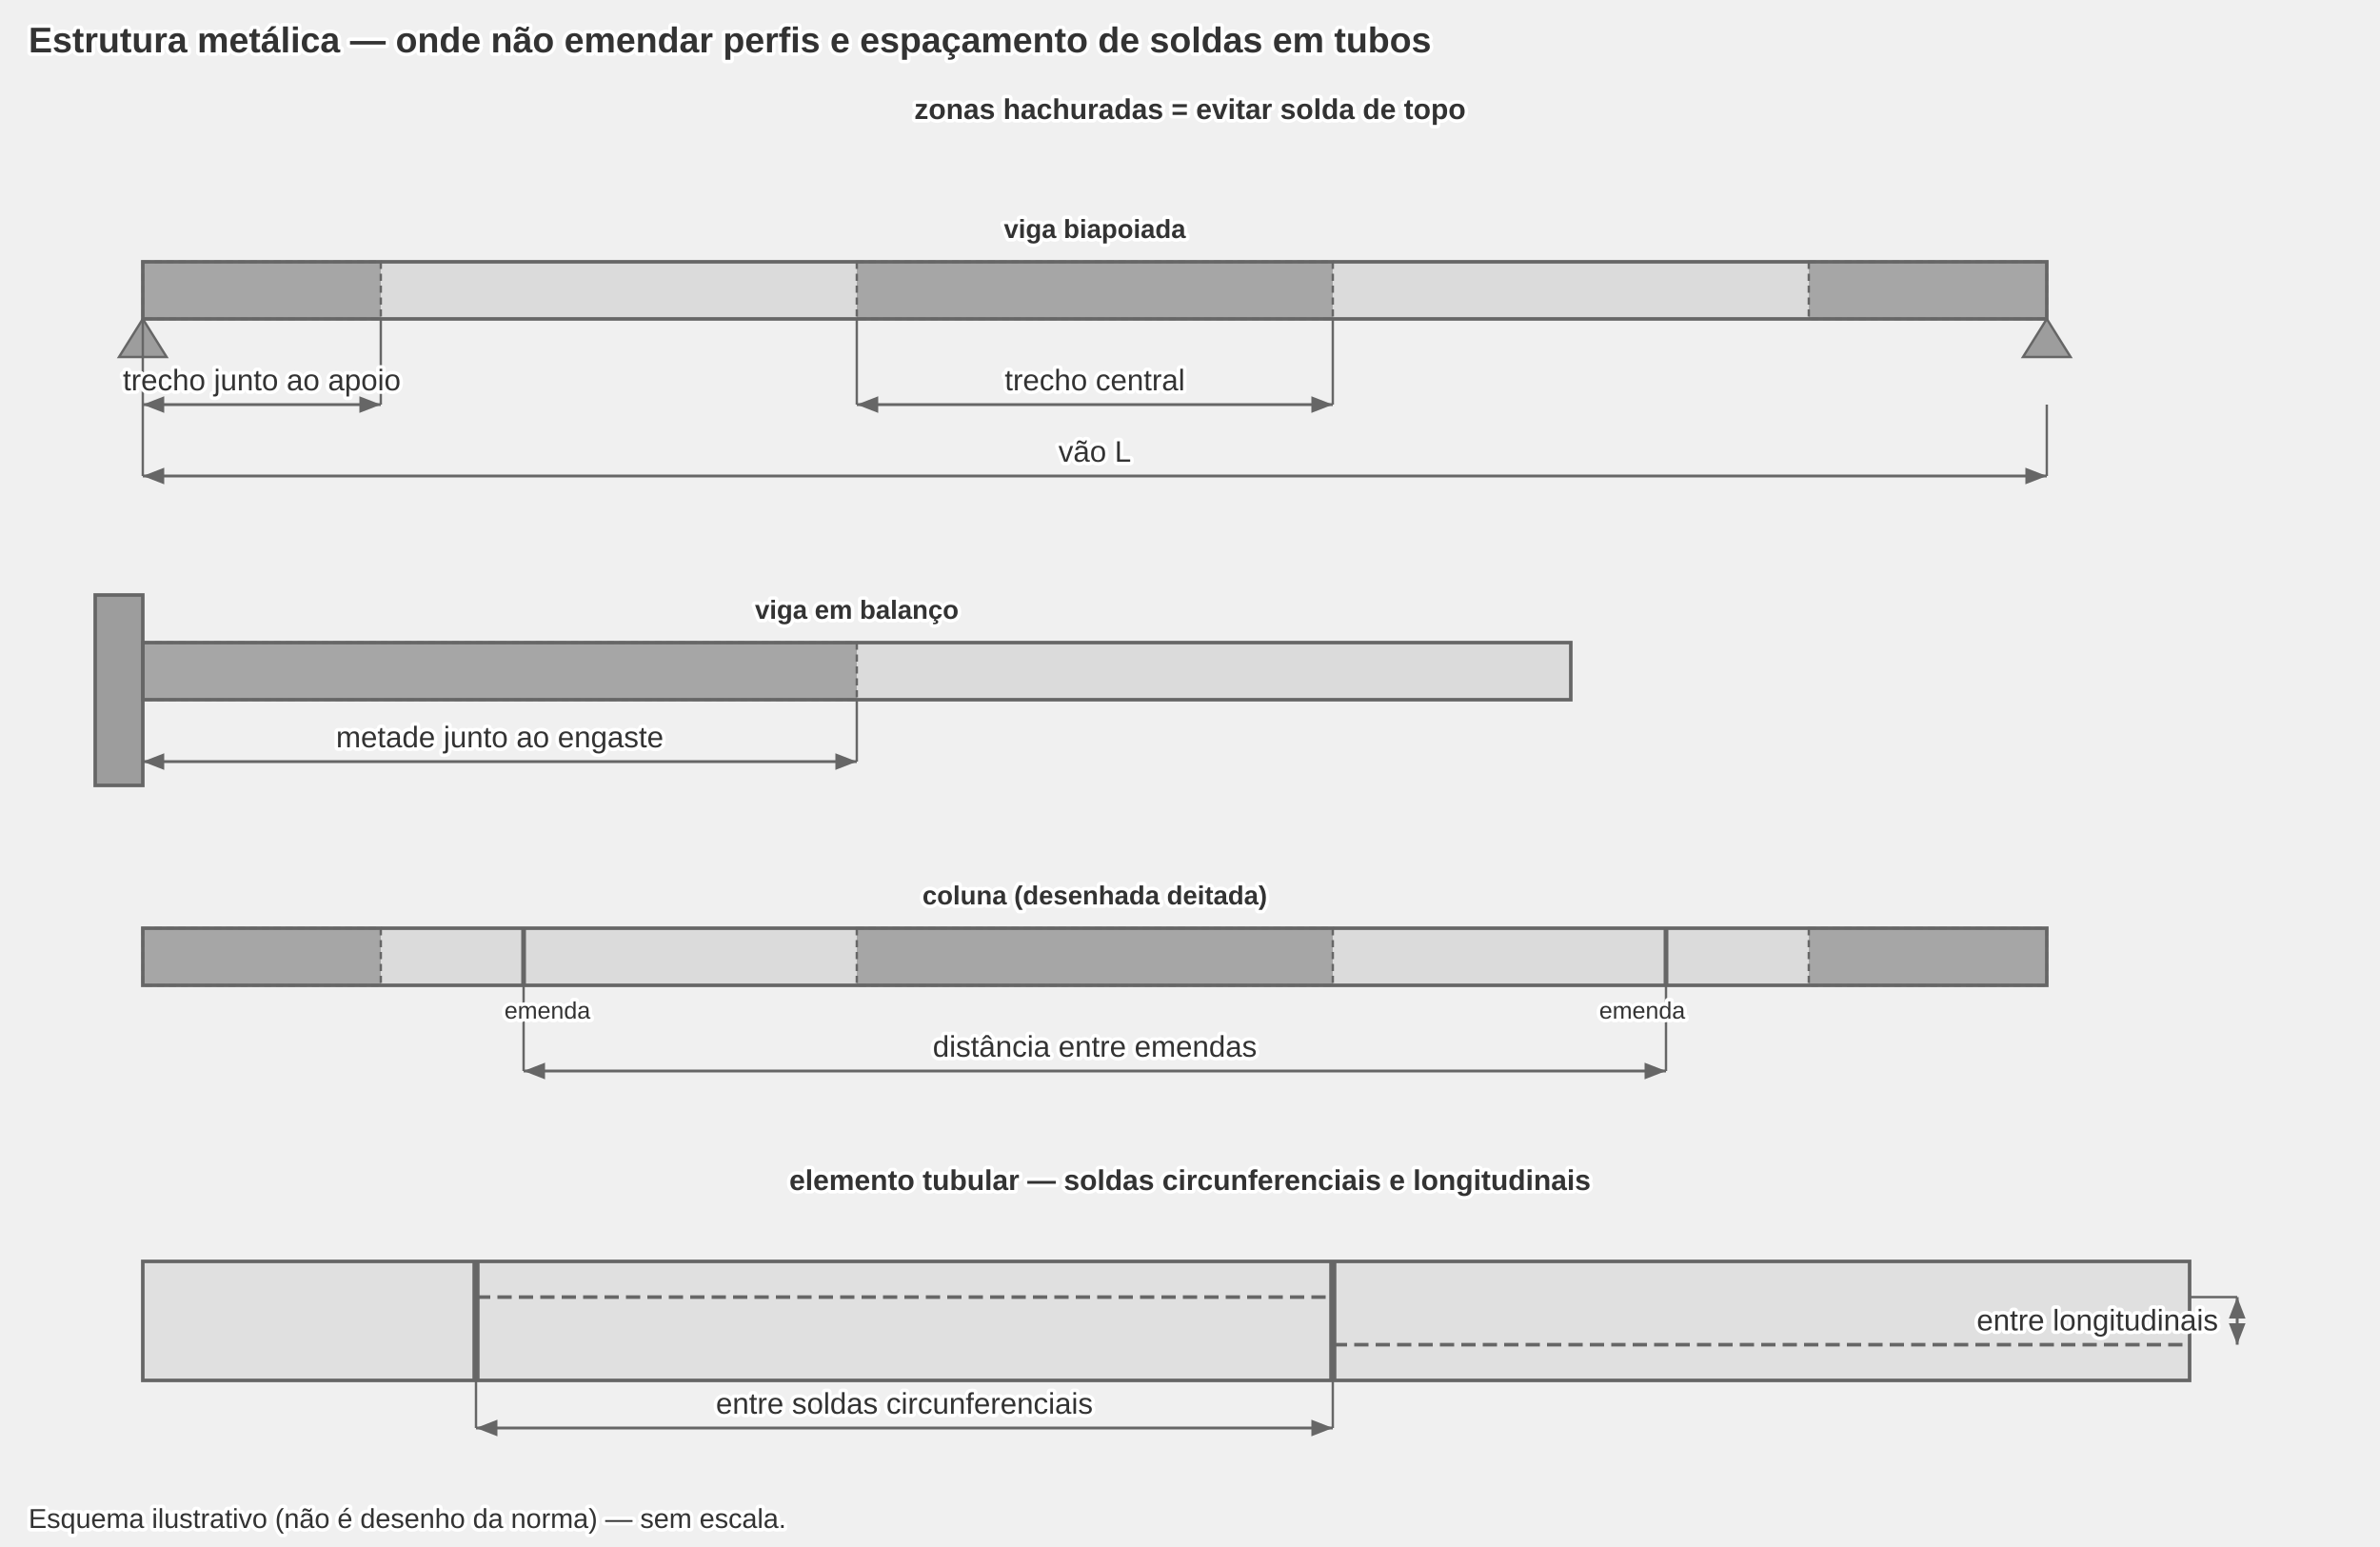
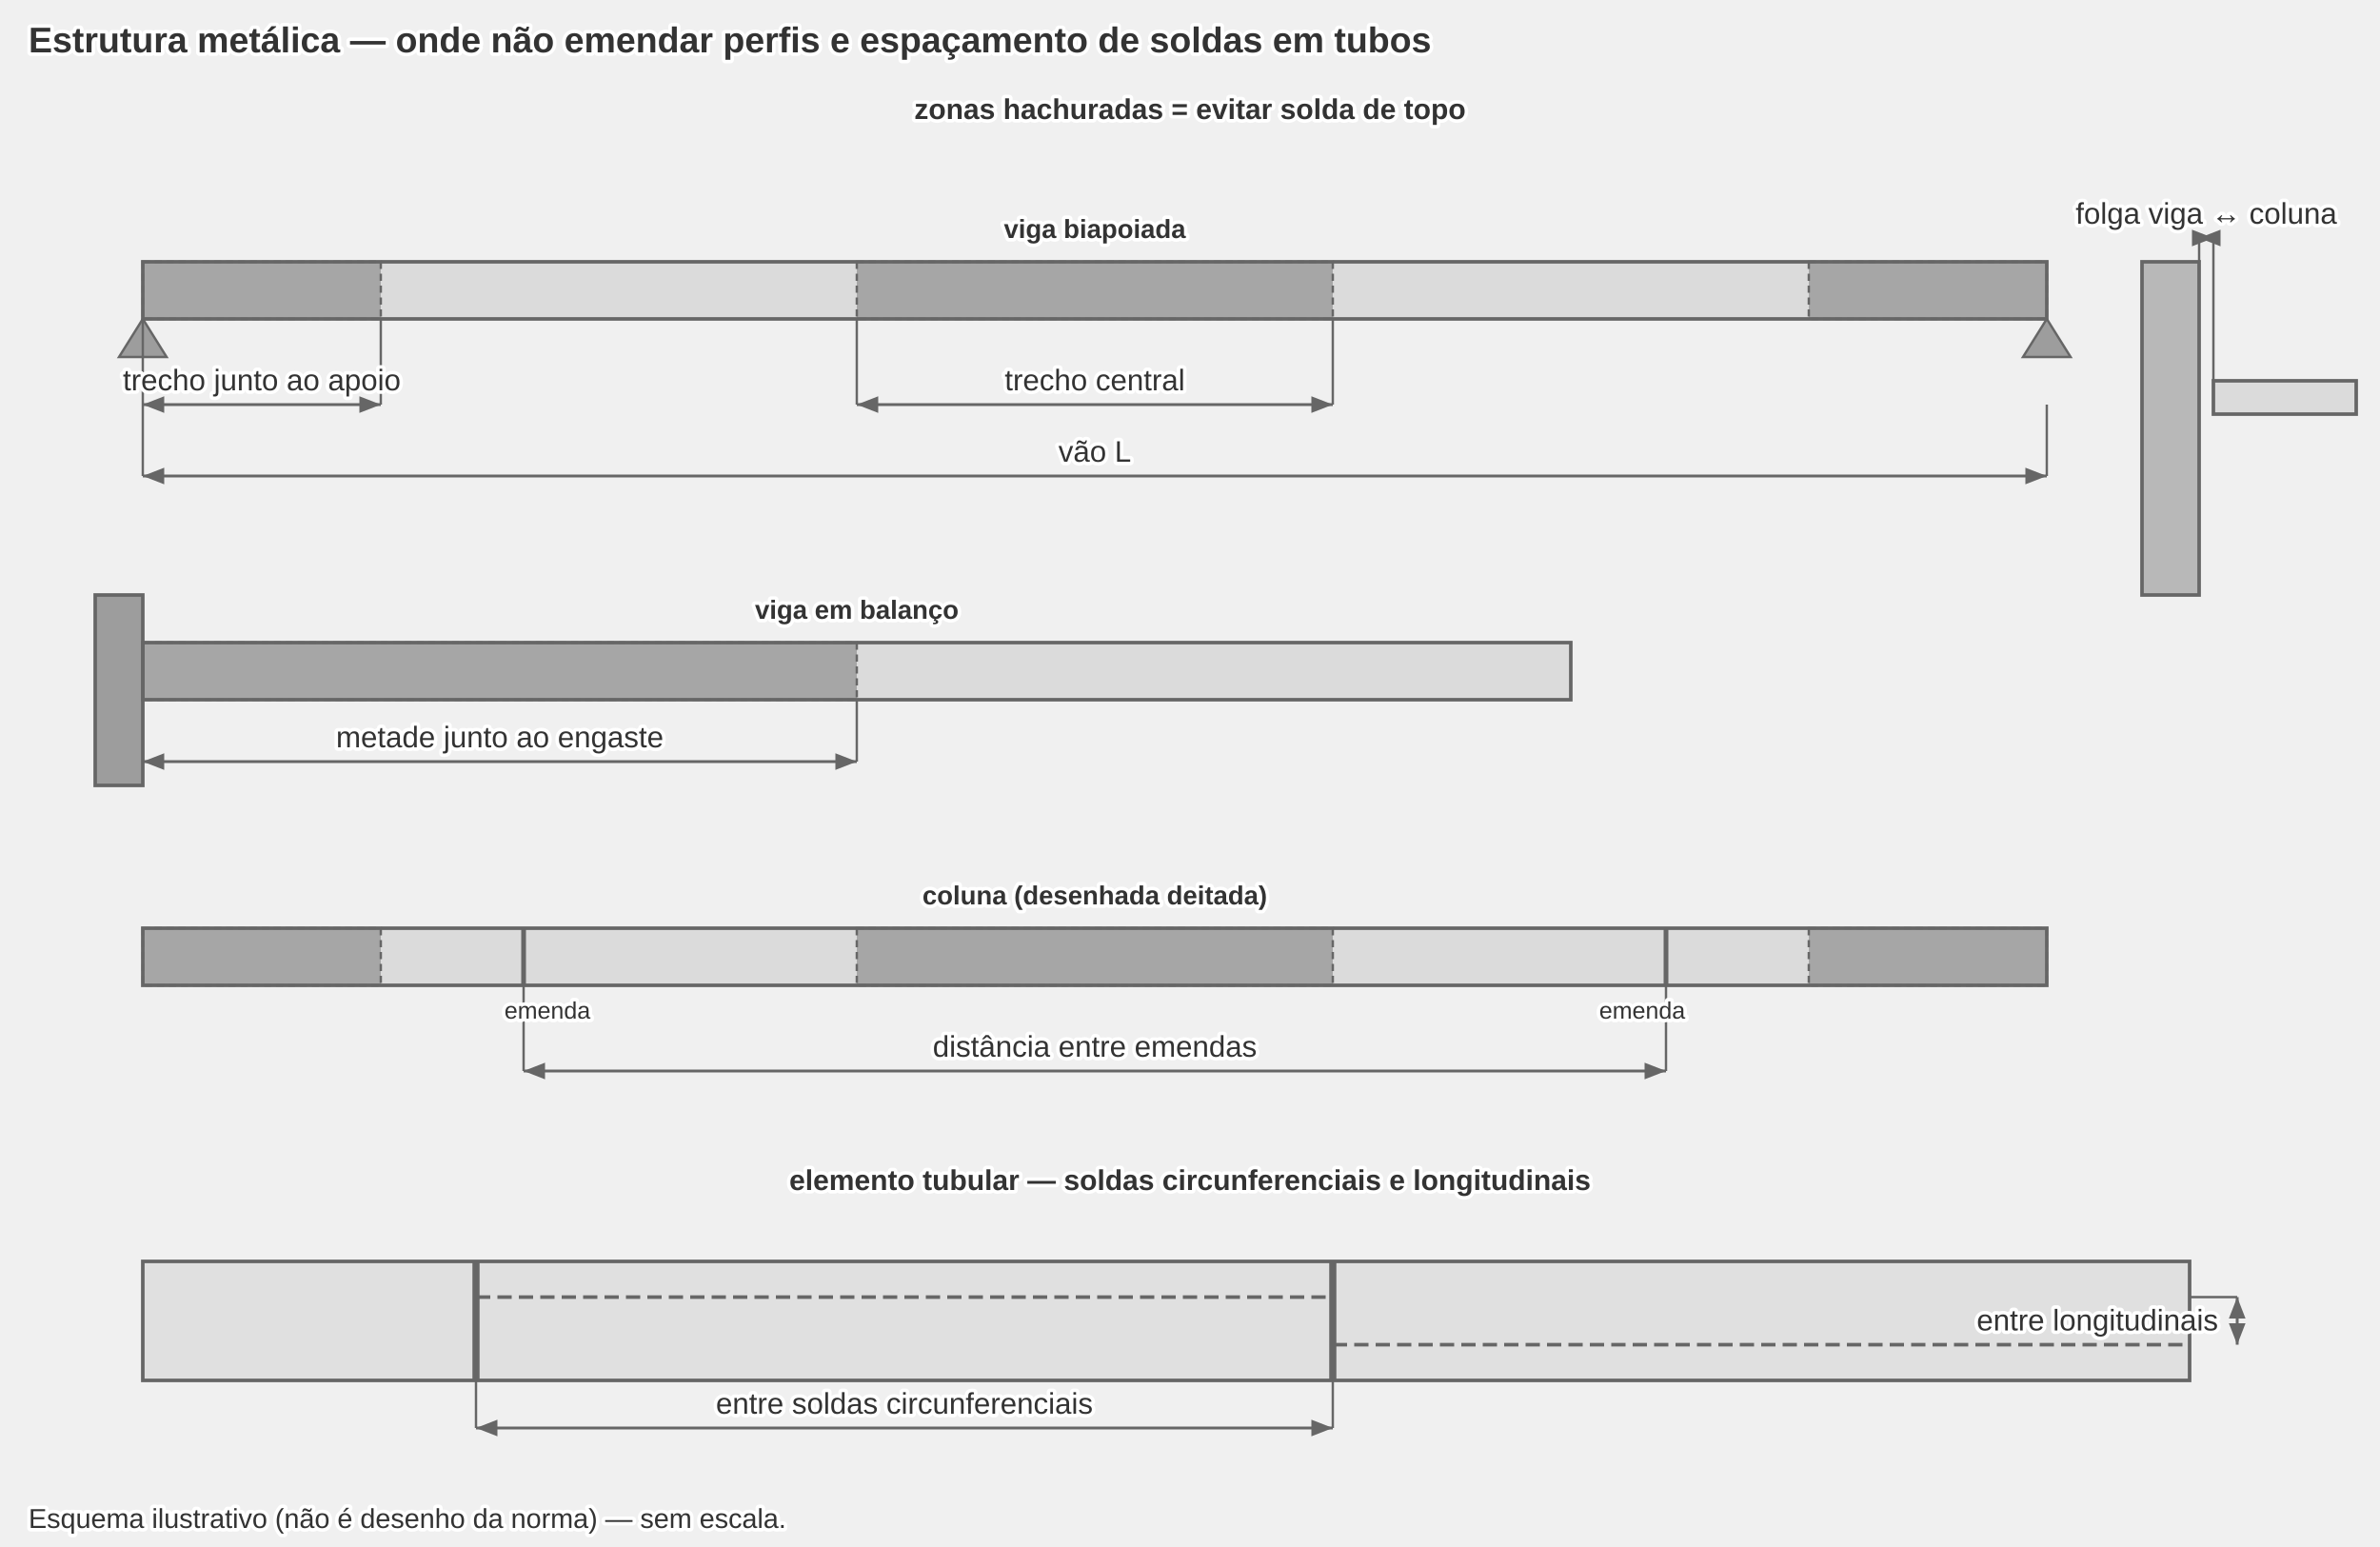
<svg xmlns="http://www.w3.org/2000/svg" viewBox="0 0 1000 650" width="1000" height="650" role="img" aria-label="Estrutura metálica — onde não emendar perfis e espaçamento de soldas em tubos">
  <text x="12" y="22" text-anchor="start" font-size="15" font-weight="bold" font-family="Arial, Helvetica, sans-serif" fill="#333" stroke="#fff" stroke-width="3" paint-order="stroke" stroke-linejoin="round">Estrutura metálica — onde não emendar perfis e espaçamento de soldas em tubos</text>
  <text x="500" y="50" text-anchor="middle" font-size="12" font-weight="bold" font-family="Arial, Helvetica, sans-serif" fill="#333" stroke="#fff" stroke-width="3" paint-order="stroke" stroke-linejoin="round">zonas hachuradas = evitar solda de topo</text>
  <rect x="60" y="110" width="800" height="24" fill="#666" fill-opacity="0.15" stroke="#666" stroke-width="1.5" />
  <rect x="60" y="110" width="100.0" height="24" fill="#666" fill-opacity="0.45" stroke="#666" stroke-width="1" stroke-dasharray="3 2" />
  <rect x="360.0" y="110" width="200.0" height="24" fill="#666" fill-opacity="0.45" stroke="#666" stroke-width="1" stroke-dasharray="3 2" />
  <rect x="760.0" y="110" width="100.0" height="24" fill="#666" fill-opacity="0.45" stroke="#666" stroke-width="1" stroke-dasharray="3 2" />
  <text x="460.0" y="100" text-anchor="middle" font-size="11" font-weight="bold" font-family="Arial, Helvetica, sans-serif" fill="#333" stroke="#fff" stroke-width="3" paint-order="stroke" stroke-linejoin="round">viga biapoiada</text>
  <path d="M60,134 L50,150 L70,150 Z" fill="#666" fill-opacity="0.6" stroke="#666" stroke-width="1" />
  <path d="M860,134 L850,150 L870,150 Z" fill="#666" fill-opacity="0.6" stroke="#666" stroke-width="1" />
  <g id="cota-apoio" class="cota">
    <line x1="60" y1="134" x2="60" y2="170" stroke="#666" stroke-width="1" />
    <line x1="160" y1="134" x2="160" y2="170" stroke="#666" stroke-width="1" />
    <line x1="60" y1="170" x2="160" y2="170" stroke="#666" stroke-width="1.2" />
    <polygon points="60.0,170.0 69.0,173.5 69.0,166.5" fill="#666" />
    <polygon points="160.0,170.0 151.0,166.5 151.0,173.5" fill="#666" />
    <text x="110.0" y="164" text-anchor="middle" font-size="12.5" font-family="Arial, Helvetica, sans-serif" fill="#333" stroke="#fff" stroke-width="3" paint-order="stroke" stroke-linejoin="round">trecho junto ao apoio</text>
  </g>
  <g id="cota-meio" class="cota">
    <line x1="360" y1="134" x2="360" y2="170" stroke="#666" stroke-width="1" />
    <line x1="560" y1="134" x2="560" y2="170" stroke="#666" stroke-width="1" />
    <line x1="360" y1="170" x2="560" y2="170" stroke="#666" stroke-width="1.2" />
    <polygon points="360.0,170.0 369.0,173.5 369.0,166.5" fill="#666" />
    <polygon points="560.0,170.0 551.0,166.5 551.0,173.5" fill="#666" />
    <text x="460.0" y="164" text-anchor="middle" font-size="12.5" font-family="Arial, Helvetica, sans-serif" fill="#333" stroke="#fff" stroke-width="3" paint-order="stroke" stroke-linejoin="round">trecho central</text>
  </g>
  <g id="cota-vao" class="cota">
    <line x1="60" y1="170" x2="60" y2="200" stroke="#666" stroke-width="1" />
    <line x1="860" y1="170" x2="860" y2="200" stroke="#666" stroke-width="1" />
    <line x1="60" y1="200" x2="860" y2="200" stroke="#666" stroke-width="1.2" />
    <polygon points="60.0,200.0 69.0,203.5 69.0,196.5" fill="#666" />
    <polygon points="860.0,200.0 851.0,196.5 851.0,203.5" fill="#666" />
    <text x="460.0" y="194" text-anchor="middle" font-size="12.5" font-family="Arial, Helvetica, sans-serif" fill="#333" stroke="#fff" stroke-width="3" paint-order="stroke" stroke-linejoin="round">vão L</text>
  </g>
  <rect x="40" y="250" width="20" height="80" fill="#666" fill-opacity="0.6" stroke="#666" stroke-width="1.5" />
  <rect x="60" y="270" width="600" height="24" fill="#666" fill-opacity="0.15" stroke="#666" stroke-width="1.5" />
  <rect x="60" y="270" width="300.0" height="24" fill="#666" fill-opacity="0.45" stroke="#666" stroke-width="1" stroke-dasharray="3 2" />
  <text x="360.0" y="260" text-anchor="middle" font-size="11" font-weight="bold" font-family="Arial, Helvetica, sans-serif" fill="#333" stroke="#fff" stroke-width="3" paint-order="stroke" stroke-linejoin="round">viga em balanço</text>
  <g id="cota-engaste" class="cota">
    <line x1="60" y1="294" x2="60" y2="320" stroke="#666" stroke-width="1" />
    <line x1="360" y1="294" x2="360" y2="320" stroke="#666" stroke-width="1" />
    <line x1="60" y1="320" x2="360" y2="320" stroke="#666" stroke-width="1.2" />
    <polygon points="60.0,320.0 69.0,323.5 69.0,316.5" fill="#666" />
    <polygon points="360.0,320.0 351.0,316.5 351.0,323.5" fill="#666" />
    <text x="210.0" y="314" text-anchor="middle" font-size="12.5" font-family="Arial, Helvetica, sans-serif" fill="#333" stroke="#fff" stroke-width="3" paint-order="stroke" stroke-linejoin="round">metade junto ao engaste</text>
  </g>
  <rect x="60" y="390" width="800" height="24" fill="#666" fill-opacity="0.15" stroke="#666" stroke-width="1.5" />
  <rect x="60" y="390" width="100.0" height="24" fill="#666" fill-opacity="0.45" stroke="#666" stroke-width="1" stroke-dasharray="3 2" />
  <rect x="360.0" y="390" width="200.0" height="24" fill="#666" fill-opacity="0.45" stroke="#666" stroke-width="1" stroke-dasharray="3 2" />
  <rect x="760.0" y="390" width="100.0" height="24" fill="#666" fill-opacity="0.45" stroke="#666" stroke-width="1" stroke-dasharray="3 2" />
  <text x="460.0" y="380" text-anchor="middle" font-size="11" font-weight="bold" font-family="Arial, Helvetica, sans-serif" fill="#333" stroke="#fff" stroke-width="3" paint-order="stroke" stroke-linejoin="round">coluna (desenhada deitada)</text>
  <g id="cota-entre-emendas" class="cota">
    <line x1="220" y1="414" x2="220" y2="450" stroke="#666" stroke-width="1" />
    <line x1="700" y1="414" x2="700" y2="450" stroke="#666" stroke-width="1" />
    <line x1="220" y1="450" x2="700" y2="450" stroke="#666" stroke-width="1.2" />
    <polygon points="220.0,450.0 229.0,453.5 229.0,446.5" fill="#666" />
    <polygon points="700.0,450.0 691.0,446.5 691.0,453.5" fill="#666" />
    <text x="460.0" y="444" text-anchor="middle" font-size="12.5" font-family="Arial, Helvetica, sans-serif" fill="#333" stroke="#fff" stroke-width="3" paint-order="stroke" stroke-linejoin="round">distância entre emendas</text>
  </g>
  <text x="230" y="428" text-anchor="middle" font-size="10" font-family="Arial, Helvetica, sans-serif" fill="#333" stroke="#fff" stroke-width="3" paint-order="stroke" stroke-linejoin="round">emenda</text>
  <text x="690" y="428" text-anchor="middle" font-size="10" font-family="Arial, Helvetica, sans-serif" fill="#333" stroke="#fff" stroke-width="3" paint-order="stroke" stroke-linejoin="round">emenda</text>
  <line x1="220" y1="390" x2="220" y2="414" stroke="#666" stroke-width="2" />
  <line x1="700" y1="390" x2="700" y2="414" stroke="#666" stroke-width="2" />
  <text x="500" y="500" text-anchor="middle" font-size="12" font-weight="bold" font-family="Arial, Helvetica, sans-serif" fill="#333" stroke="#fff" stroke-width="3" paint-order="stroke" stroke-linejoin="round">elemento tubular — soldas circunferenciais e longitudinais</text>
  <rect x="60" y="530" width="860" height="50" fill="#666" fill-opacity="0.12" stroke="#666" stroke-width="1.5" />
  <line x1="200" y1="530" x2="200" y2="580" stroke="#666" stroke-width="3" />
  <line x1="560" y1="530" x2="560" y2="580" stroke="#666" stroke-width="3" />
  <g id="cota-circunferenciais" class="cota">
    <line x1="200" y1="580" x2="200" y2="600" stroke="#666" stroke-width="1" />
    <line x1="560" y1="580" x2="560" y2="600" stroke="#666" stroke-width="1" />
    <line x1="200" y1="600" x2="560" y2="600" stroke="#666" stroke-width="1.2" />
    <polygon points="200.0,600.0 209.0,603.5 209.0,596.5" fill="#666" />
    <polygon points="560.0,600.0 551.0,596.5 551.0,603.5" fill="#666" />
    <text x="380.0" y="594" text-anchor="middle" font-size="12.5" font-family="Arial, Helvetica, sans-serif" fill="#333" stroke="#fff" stroke-width="3" paint-order="stroke" stroke-linejoin="round">entre soldas circunferenciais</text>
  </g>
  <line x1="200" y1="545" x2="560" y2="545" stroke="#666" stroke-width="1.5" stroke-dasharray="6 3" />
  <line x1="560" y1="565" x2="920" y2="565" stroke="#666" stroke-width="1.5" stroke-dasharray="6 3" />
  <g id="cota-longitudinais" class="cota">
    <line x1="920" y1="545" x2="940" y2="545" stroke="#666" stroke-width="1" />
    <line x1="940" y1="545" x2="940" y2="565" stroke="#666" stroke-width="1.2" />
    <polygon points="940.0,545.0 936.5,554.0 943.5,554.0" fill="#666" />
    <polygon points="940.0,565.0 943.5,556.0 936.5,556.0" fill="#666" />
    <text x="932" y="559.0" text-anchor="end" font-size="12.5" font-family="Arial, Helvetica, sans-serif" fill="#333" stroke="#fff" stroke-width="3" paint-order="stroke" stroke-linejoin="round">entre longitudinais</text>
  </g>
+   <rect x="900" y="110" width="24" height="140" fill="#666" fill-opacity="0.4" stroke="#666" stroke-width="1.5" />
+   <rect x="930" y="160" width="60" height="14" fill="#666" fill-opacity="0.15" stroke="#666" stroke-width="1.5" />
+   <g id="cota-folga-coluna-viga" class="cota">
+     <line x1="924" y1="110" x2="924" y2="100" stroke="#666" stroke-width="1" />
+     <line x1="930" y1="160" x2="930" y2="100" stroke="#666" stroke-width="1" />
+     <line x1="924" y1="100" x2="930" y2="100" stroke="#666" stroke-width="1.2" />
+     <polygon points="924.0,100.0 933.0,103.5 933.0,96.5" fill="#666" />
+     <polygon points="930.0,100.0 921.0,96.5 921.0,103.5" fill="#666" />
+     <text x="927.0" y="94" text-anchor="middle" font-size="12.5" font-family="Arial, Helvetica, sans-serif" fill="#333" stroke="#fff" stroke-width="3" paint-order="stroke" stroke-linejoin="round">folga viga ↔ coluna</text>
+   </g>
  <text x="12" y="642" text-anchor="start" font-size="11.5" font-family="Arial, Helvetica, sans-serif" fill="#333" stroke="#fff" stroke-width="3" paint-order="stroke" stroke-linejoin="round">Esquema ilustrativo (não é desenho da norma) — sem escala.</text>
</svg>
